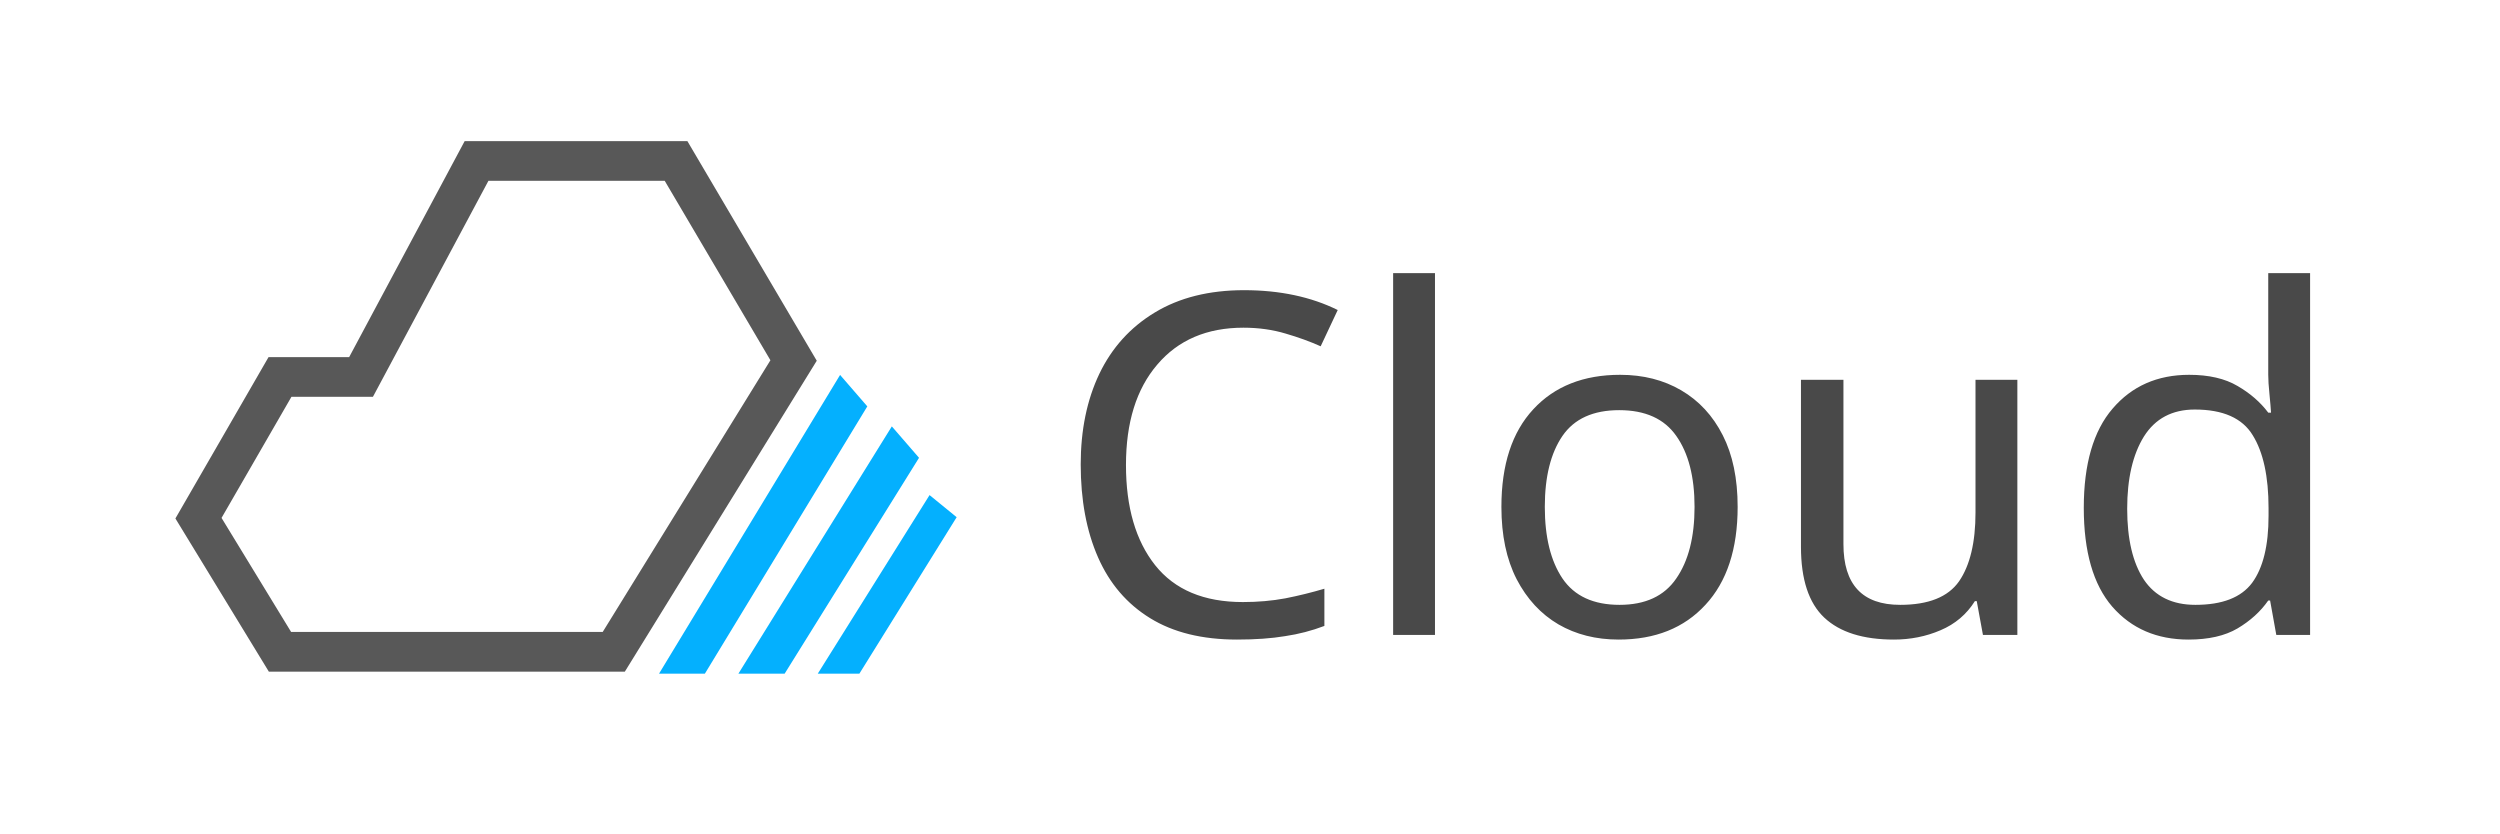
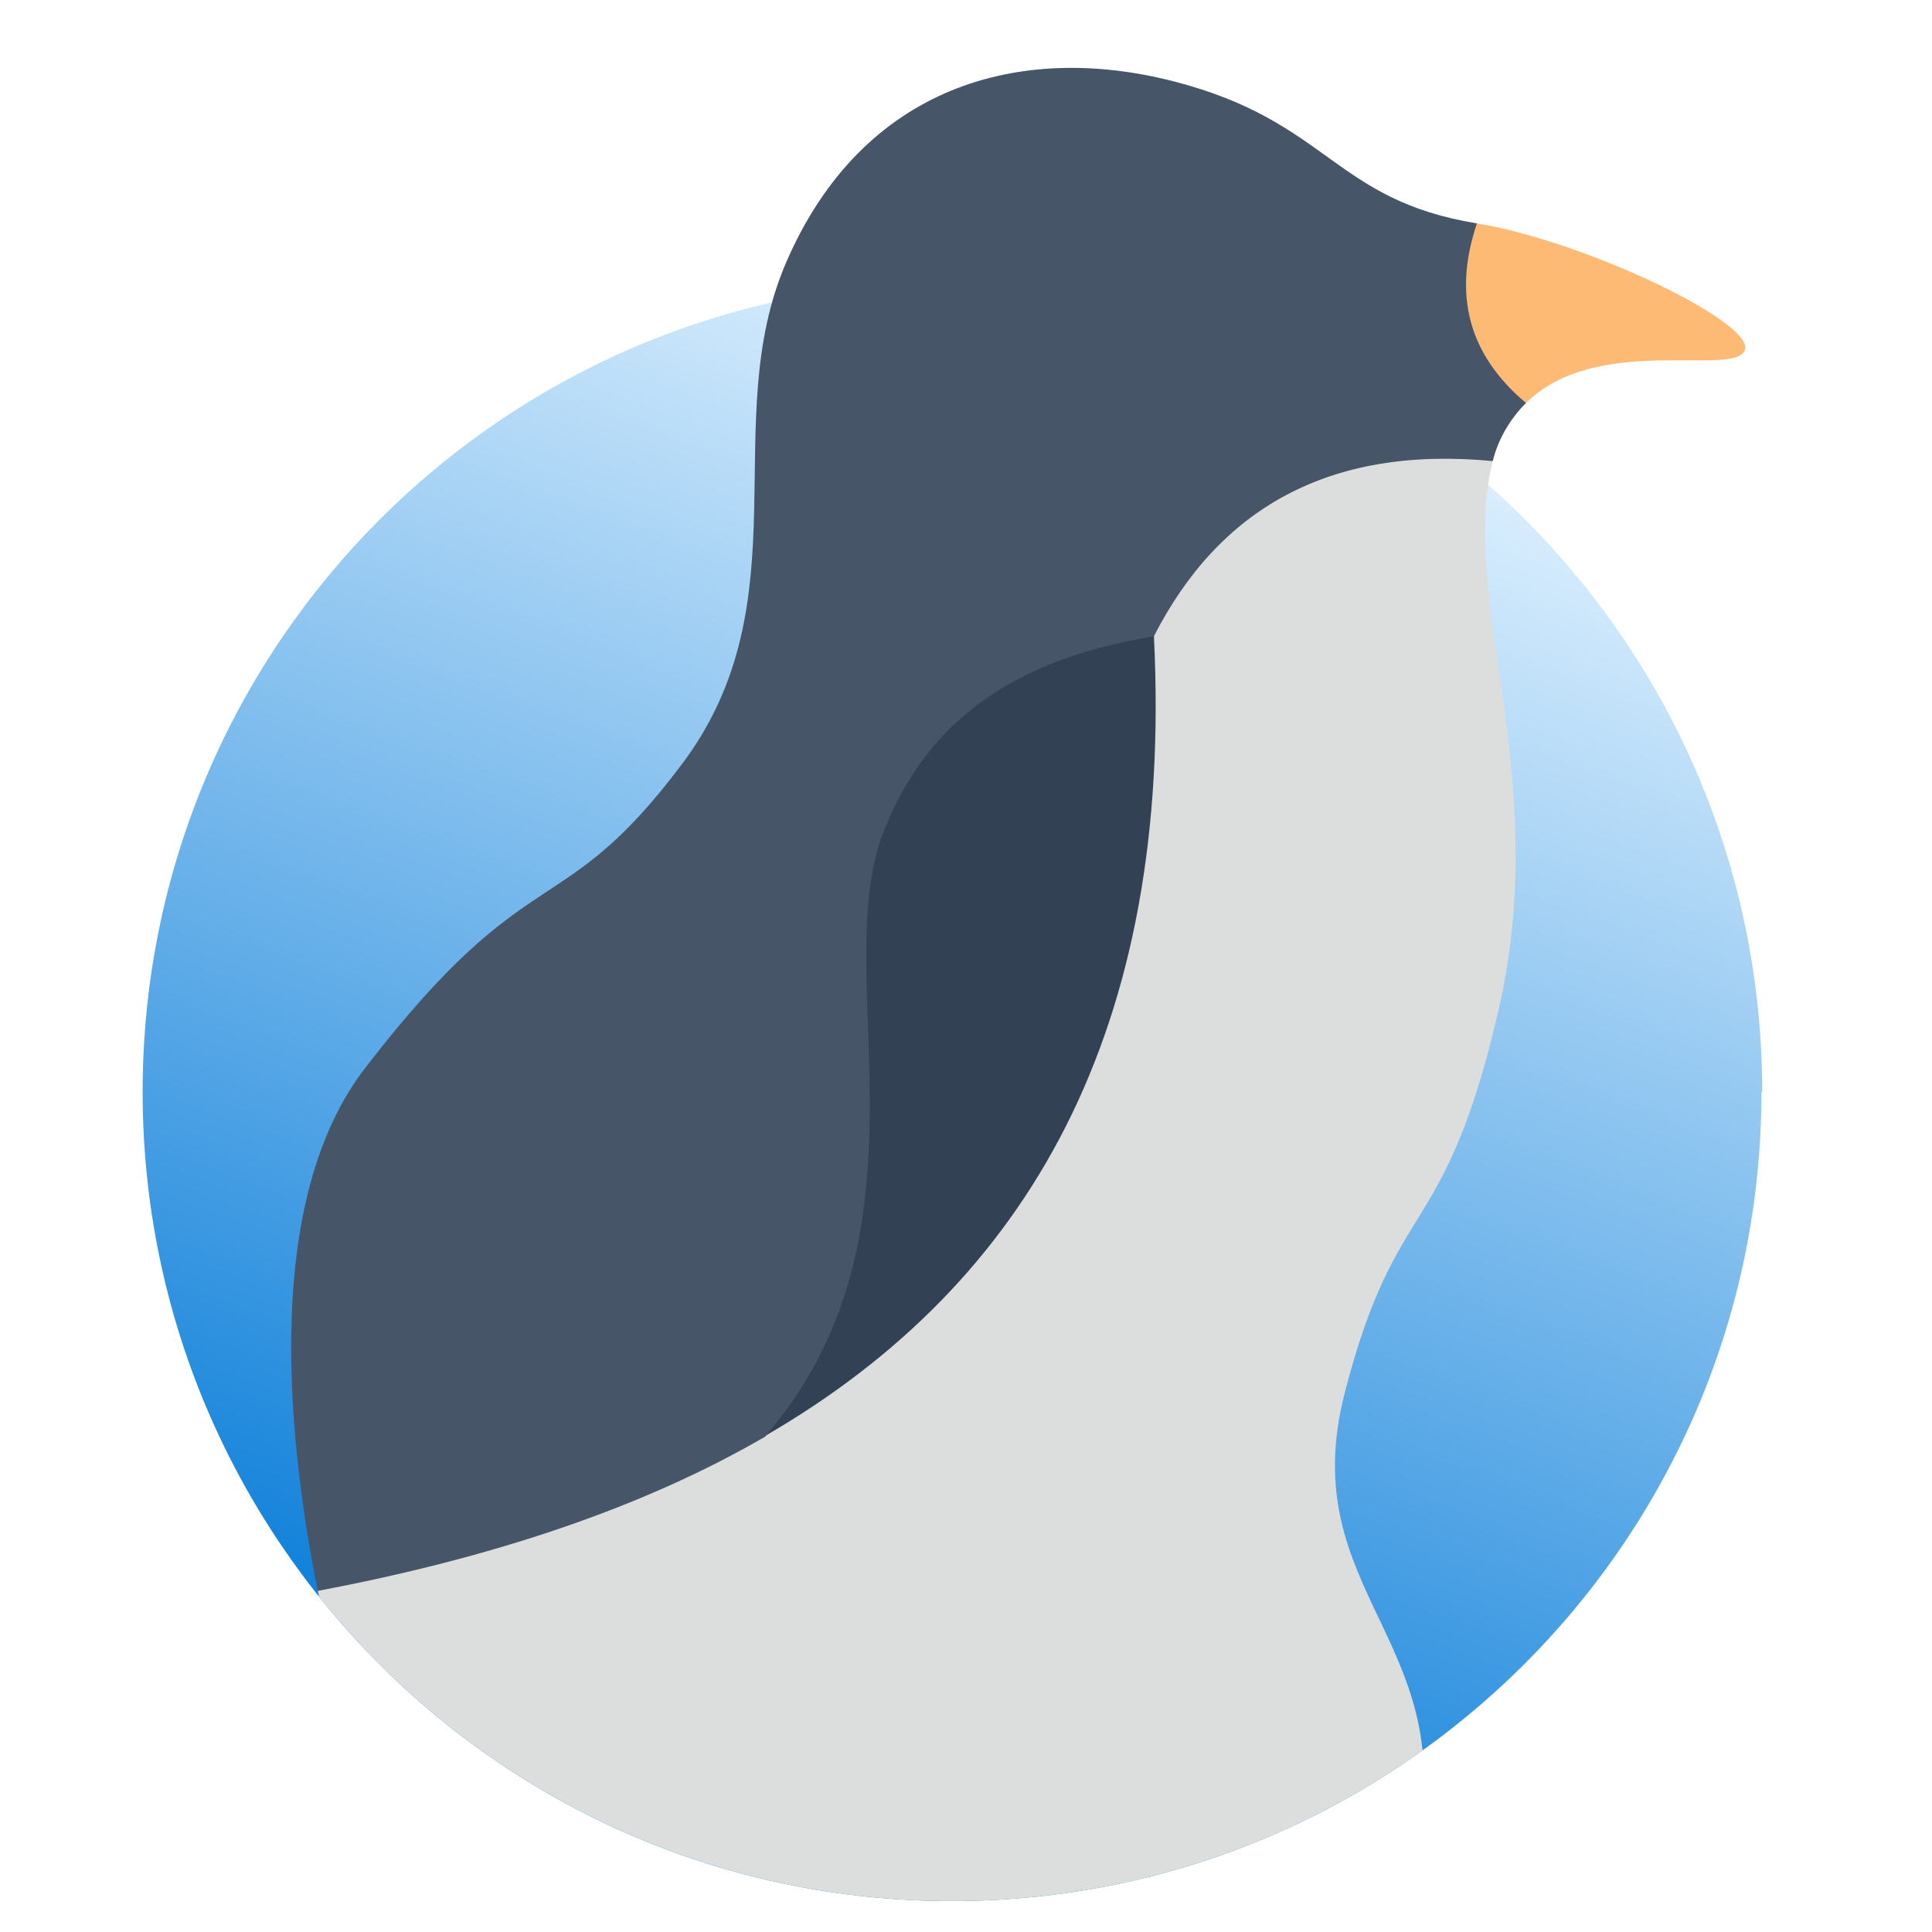
- <svg xmlns="http://www.w3.org/2000/svg" width="126px" height="42px" viewBox="0 0 126 42" version="1.1">
-   <g id="告警规则" stroke="none" stroke-width="1" fill="none" fill-rule="evenodd">
-     <g id="编组-4" transform="translate(10.00298, 7)">
-       <text id="Cloud" font-family="PingFangSC-Regular, PingFang SC" font-size="24" font-weight="normal" fill="#494949">
-         <tspan x="42.997" y="25">Cloud</tspan>
-       </text>
-       <polygon id="路径" stroke="#585858" stroke-width="2" points="14.015 1.113 8.193 12 4.108 12 -1.14038261e-13 19.117 4.108 25.851 20.931 25.851 29.994 11.169 24.07 1.113" />
-       <path d="M32.409,12.743 L33.093,13.533 L25.242,26.452 L24.1,26.452 L32.409,12.743 Z" id="矩形" stroke="#04B0FE" />
-       <path d="M35.012,15.331 L35.697,16.122 L29.266,26.452 L28.111,26.452 L35.012,15.331 Z" id="矩形备份-3" stroke="#04B0FE" />
-       <path d="M36.97,18.698 L37.556,19.176 L33.032,26.452 L32.116,26.452 L36.97,18.698 Z" id="矩形备份-4" stroke="#04B0FE" />
+ <svg xmlns="http://www.w3.org/2000/svg" version="1.1" viewBox="0 0 256 256">
+   <defs>
+     <style>
+       .cls-1 {
+         fill: none;
+       }
+ 
+       .cls-2 {
+         fill: #475569;
+       }
+ 
+       .cls-3 {
+         fill: #334155;
+       }
+ 
+       .cls-4 {
+         fill: url(#_未命名的渐变);
+       }
+ 
+       .cls-5 {
+         fill: #fdba74;
+       }
+ 
+       .cls-6 {
+         fill: #dcdddd;
+       }
+ 
+       .cls-7 {
+         clip-path: url(#clippath);
+       }
+     </style>
+     <clipPath id="clippath">
+       <path class="cls-1" d="M233.4,144.7c0,59.2-48,107.2-107.3,107.2S18.9,203.9,18.9,144.7c0-21.2-8.1-129.7,27.1-135.7C85.6,2.2,196.3,1.1,227.8,13.5c18.8,7.4,5.7,117,5.7,131.2h0Z" />
+     </clipPath>
+     <linearGradient id="_未命名的渐变" data-name="未命名的渐变" x1="89.5" y1="-817.6" x2="162.9" y2="-615.8" gradientTransform="translate(0 -572) scale(1 -1)" gradientUnits="userSpaceOnUse">
+       <stop offset="0" stop-color="#0078d7" />
+       <stop offset="1" stop-color="#e1f2ff" />
+     </linearGradient>
+   </defs>
+   <g>
+     <g id="_图层_1" data-name="图层_1">
+       <g id="_图层_1-2" data-name="_图层_1">
+         <g id="_图层_1-2">
+           <g id="_图层_2">
+             <g id="_图层_2-2">
+               <g class="cls-7">
+                 <g>
+                   <circle class="cls-4" cx="126.2" cy="144.7" r="107.3" />
+                   <path class="cls-6" d="M197.8,61.1c-4.6,18.1,7.9,41.4.8,72.6-7.2,31.2-13.5,24.1-20.4,50.8s16,33.1,9.2,61.1c-26.9,18-51.1,13.5-75.1,9.4s-40.8-11-51.9-18.7-15.5-11.3-18.3-25.6C84.8,124.5,131.7,54.7,197.8,61.1Z" />
+                   <path class="cls-2" d="M101.5,190.3c-16.5,9.6-36.6,16.2-59.4,20.5-4.3-21.6-7-52.1,6.3-69.3,22-28.6,25.8-18.7,42-40.3,16.2-21.6,4.6-45.3,13.8-66.5,10.1-23.3,30.9-29.2,51.4-23.9s21.1,15.7,40.1,18.8l6.5,23.8c-2.1,2.1-3.7,4.8-4.4,7.7-21.8-2.1-36.3,6.4-44.9,23.2-3.4,42.4-16.6,79.9-51.4,105.9h0Z" />
+                   <path class="cls-3" d="M152.9,84.3c2.6,52.2-16.6,85.7-51.4,105.9,23.1-26.9,8.4-60.8,15.4-79.5s22.6-24.1,36-26.4Z" />
+                   <path class="cls-5" d="M202.2,53.4c9.4-9.3,27.6-3.4,29-7s-21-14.4-35.5-16.8c-3.2,9.5-1.1,17.4,6.5,23.8Z" />
+                 </g>
+               </g>
+             </g>
+           </g>
+         </g>
+       </g>
    </g>
  </g>
</svg>
